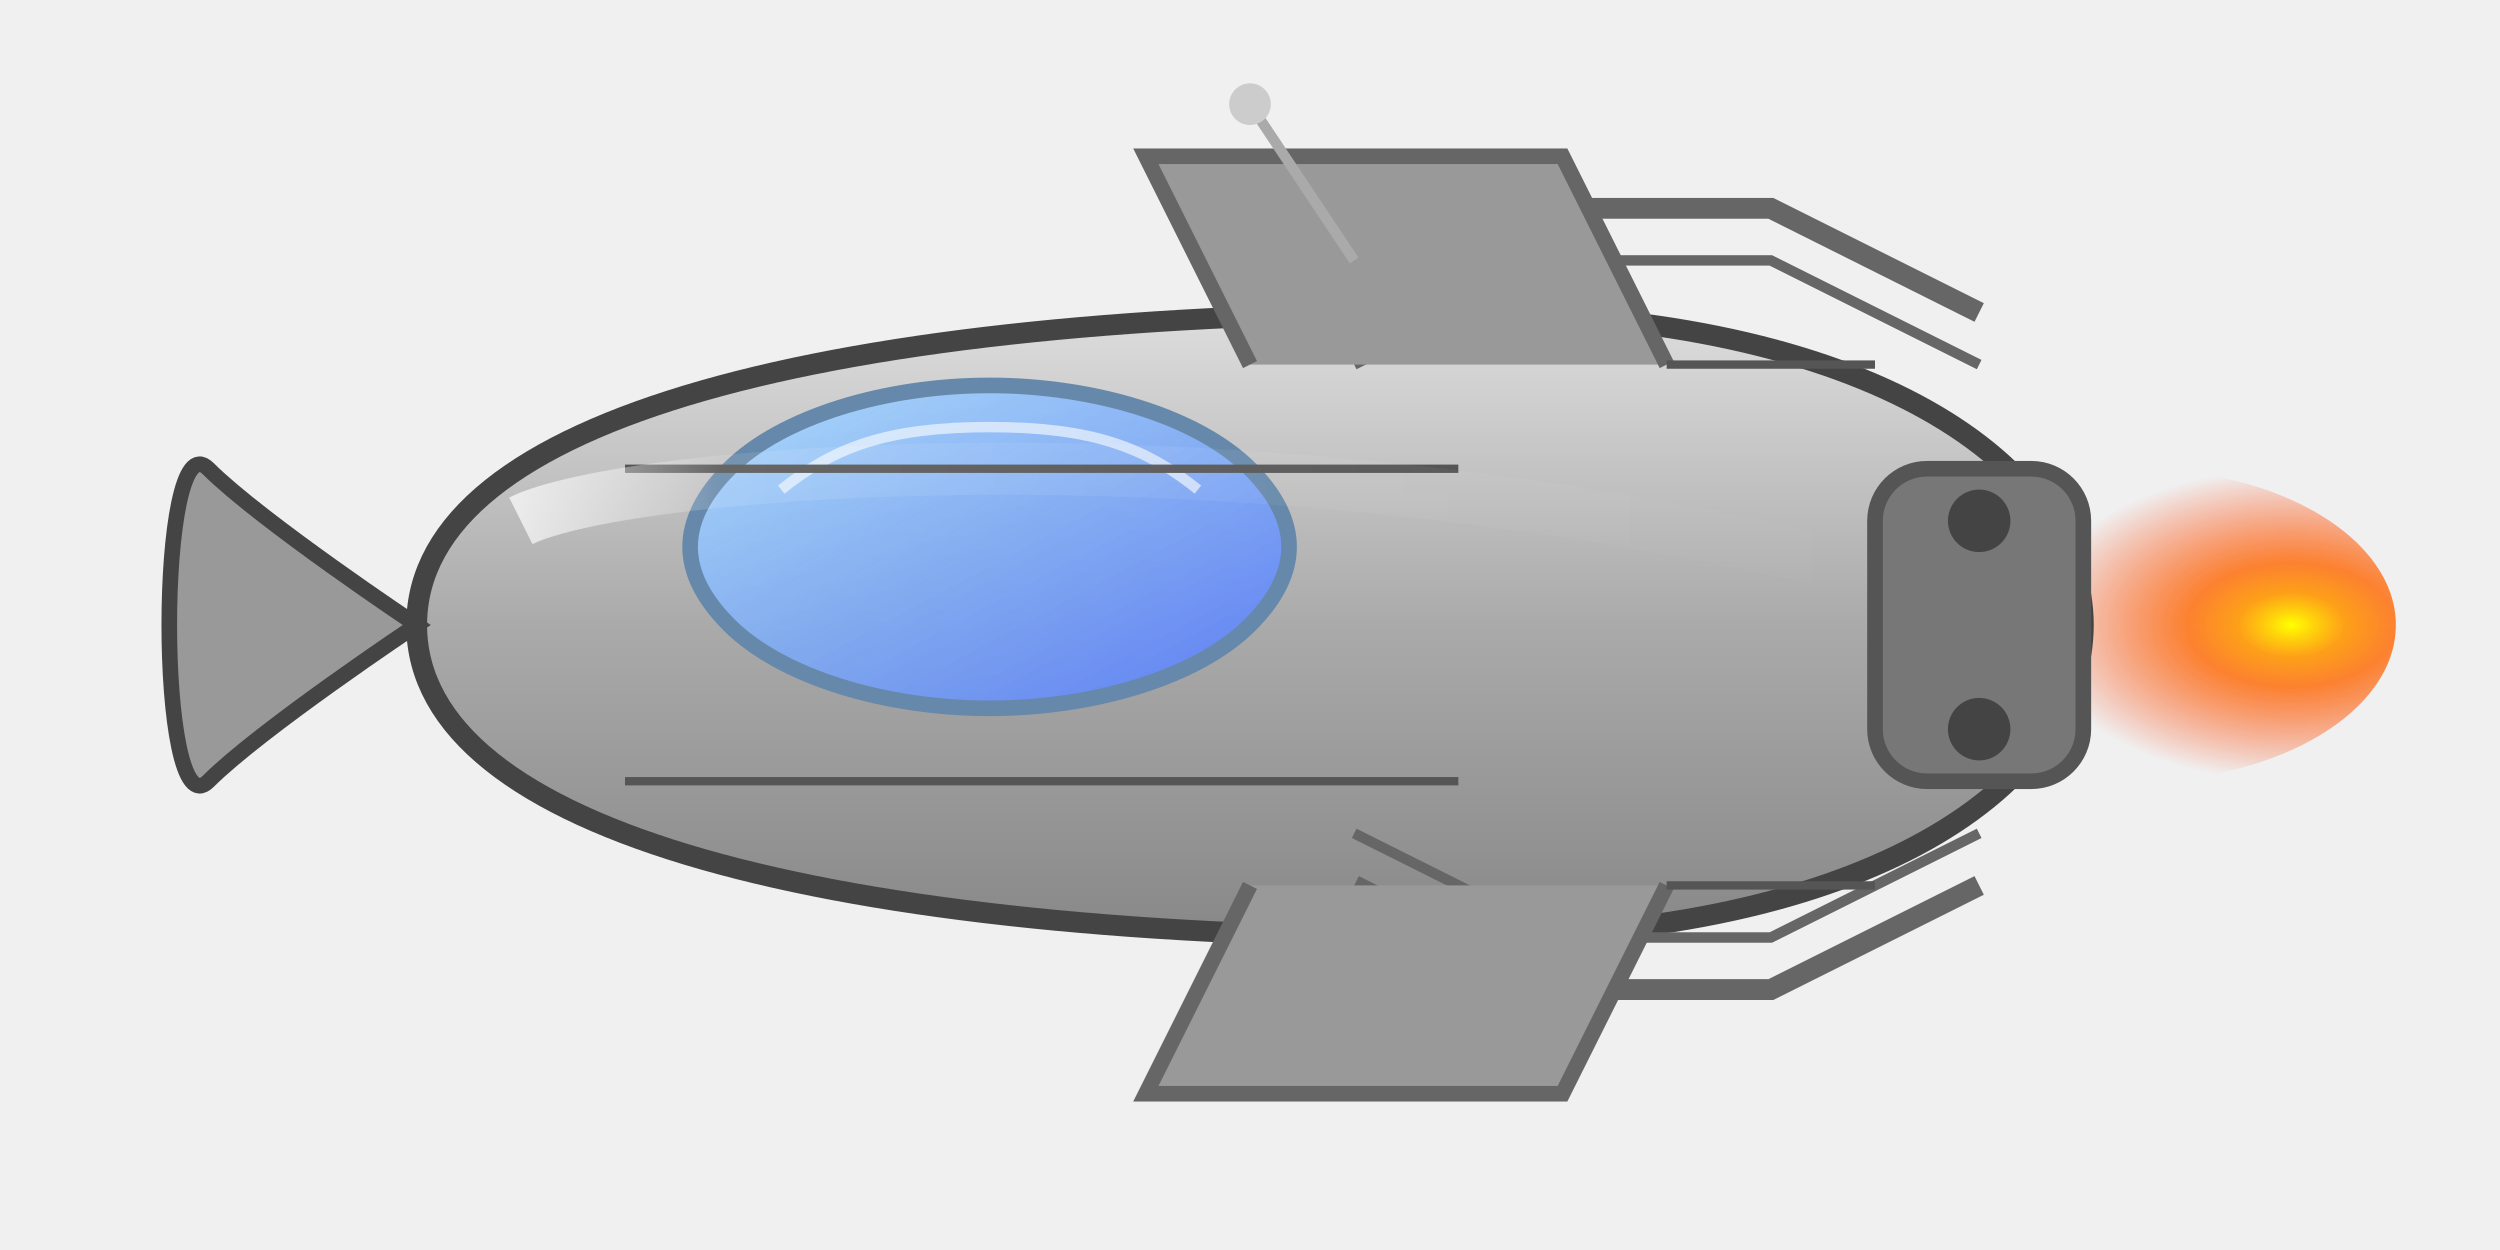
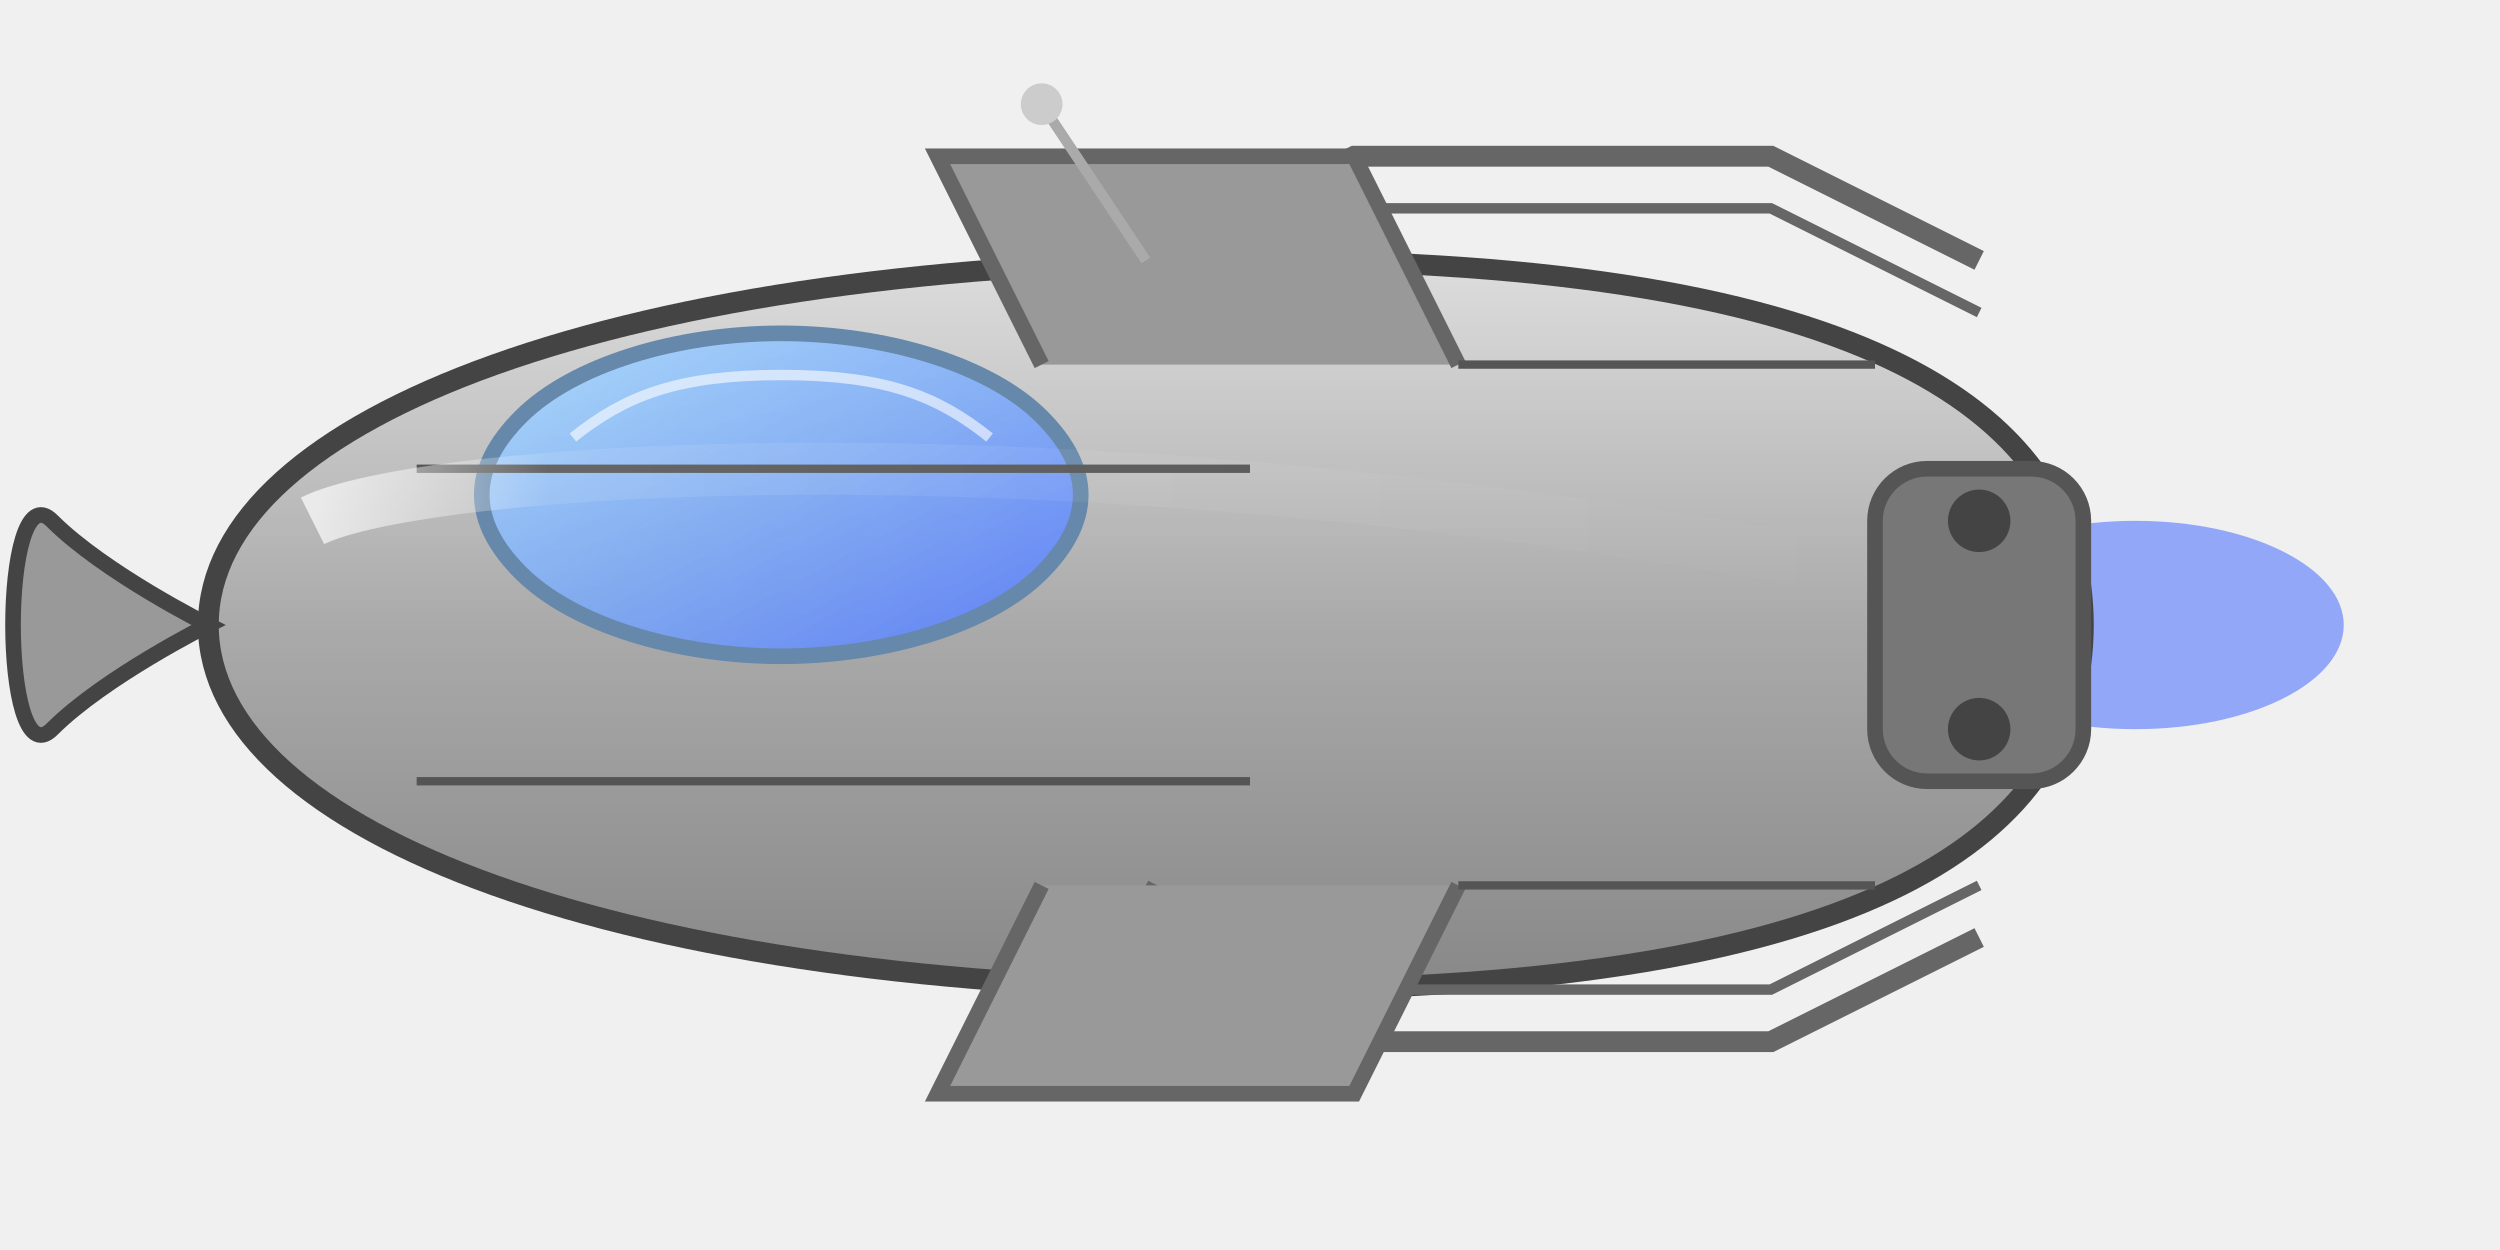
<svg xmlns="http://www.w3.org/2000/svg" width="240px" height="120px" viewBox="0 0 240 120" version="1.1">
  <defs>
-     <radialGradient id="engineGlow" cx="0.8" cy="0.5" r="0.5" fx="0.8" fy="0.5">
-       <stop offset="0%" stop-color="#FFFF00" stop-opacity="1" />
-       <stop offset="20%" stop-color="#FF9900" stop-opacity="0.9" />
-       <stop offset="40%" stop-color="#FF6600" stop-opacity="0.8" />
-       <stop offset="100%" stop-color="#FF3300" stop-opacity="0" />
-     </radialGradient>
    <linearGradient id="cockpitGlass" x1="0%" y1="0%" x2="100%" y2="100%">
      <stop offset="0%" stop-color="#AADDFF" stop-opacity="0.9" />
      <stop offset="50%" stop-color="#77AAFF" stop-opacity="0.8" />
      <stop offset="100%" stop-color="#5577FF" stop-opacity="0.9" />
    </linearGradient>
    <linearGradient id="metalGradient" x1="0%" y1="0%" x2="0%" y2="100%">
      <stop offset="0%" stop-color="#DDDDDD" />
      <stop offset="50%" stop-color="#AAAAAA" />
      <stop offset="100%" stop-color="#888888" />
    </linearGradient>
    <linearGradient id="highlight" x1="0%" y1="0%" x2="100%" y2="0%">
      <stop offset="0%" stop-color="#FFFFFF" stop-opacity="0.7" />
      <stop offset="15%" stop-color="#FFFFFF" stop-opacity="0.1" />
      <stop offset="100%" stop-color="#FFFFFF" stop-opacity="0" />
    </linearGradient>
  </defs>
-   <g id="Ship" stroke="none" stroke-width="1" fill="none" fill-rule="evenodd">
-     <ellipse cx="205" cy="60" rx="25" ry="15" fill="url(#engineGlow)" />
-     <path d="M40,60 C40,40 80,30 140,30 C180,30 200,45 200,60 C200,75 180,90 140,90 C80,90 40,80 40,60 Z" fill="url(#metalGradient)" stroke="#444444" stroke-width="2" />
-     <path d="M40,60 C40,60 25,50 20,45 C15,40 15,80 20,75 C25,70 40,60 40,60 Z" fill="#999999" stroke="#444444" stroke-width="1.5" />
-     <path d="M70,45 C75,40 85,37 95,37 C105,37 115,40 120,45 C125,50 125,55 120,60 C115,65 105,68 95,68 C85,68 75,65 70,60 C65,55 65,50 70,45 Z" fill="url(#cockpitGlass)" stroke="#6688AA" stroke-width="1.5" />
-     <path d="M75,47 C80,43 85,41 95,41 C105,41 110,43 115,47" fill="none" stroke="#FFFFFF" stroke-width="1" stroke-opacity="0.6" />
-     <path d="M130,30 L150,20 L170,20 L190,30" fill="none" stroke="#666666" stroke-width="2" />
-     <path d="M130,35 L150,25 L170,25 L190,35" fill="none" stroke="#666666" stroke-width="1" />
-     <path d="M130,85 L150,95 L170,95 L190,85" fill="none" stroke="#666666" stroke-width="2" />
-     <path d="M130,80 L150,90 L170,90 L190,80" fill="none" stroke="#666666" stroke-width="1" />
-     <path d="M120,35 L110,15 L150,15 L160,35" fill="#999999" stroke="#666666" stroke-width="1.5" />
-     <path d="M120,85 L110,105 L150,105 L160,85" fill="#999999" stroke="#666666" stroke-width="1.5" />
+   <g stroke="none" stroke-width="1" fill="none" fill-rule="evenodd">
+     <g transform="translate(190, 40)">
+       <ellipse cx="15" cy="20" rx="20" ry="10" fill="#5577FF" opacity="0.6" />
+     </g>
+     <path d="M20,60 C20,40 60,25 120,25 C180,25 200,40 200,60 C200,80 180,95 120,95 C60,95 20,80 20,60 Z" fill="url(#metalGradient)" stroke="#444444" stroke-width="2" />
+     <path d="M20,60 C20,60 10,55 5,50 C0,45 0,75 5,70 C10,65 20,60 20,60 Z" fill="#999999" stroke="#444444" stroke-width="1.5" />
+     <path d="M50,40 C55,35 65,32 75,32 C85,32 95,35 100,40 C105,45 105,50 100,55 C95,60 85,63 75,63 C65,63 55,60 50,55 C45,50 45,45 50,40 Z" fill="url(#cockpitGlass)" stroke="#6688AA" stroke-width="1.5" />
+     <path d="M55,42 C60,38 65,36 75,36 C85,36 90,38 95,42" fill="none" stroke="#FFFFFF" stroke-width="1" stroke-opacity="0.6" />
+     <path d="M110,25 L130,15 L170,15 L190,25" fill="none" stroke="#666666" stroke-width="2" />
+     <path d="M110,30 L130,20 L170,20 L190,30" fill="none" stroke="#666666" stroke-width="1" />
+     <path d="M110,90 L130,100 L170,100 L190,90" fill="none" stroke="#666666" stroke-width="2" />
+     <path d="M110,85 L130,95 L170,95 L190,85" fill="none" stroke="#666666" stroke-width="1" />
+     <path d="M100,35 L90,15 L130,15 L140,35" fill="#999999" stroke="#666666" stroke-width="1.5" />
+     <path d="M100,85 L90,105 L130,105 L140,85" fill="#999999" stroke="#666666" stroke-width="1.5" />
    <rect x="180" y="45" width="20" height="30" rx="5" fill="#777777" stroke="#555555" stroke-width="1.5" />
    <circle cx="190" cy="50" r="3" fill="#444444" />
    <circle cx="190" cy="70" r="3" fill="#444444" />
-     <line x1="60" y1="45" x2="140" y2="45" stroke="#555555" stroke-width="0.8" />
-     <line x1="60" y1="75" x2="140" y2="75" stroke="#555555" stroke-width="0.8" />
-     <line x1="160" y1="35" x2="180" y2="35" stroke="#555555" stroke-width="0.8" />
-     <line x1="160" y1="85" x2="180" y2="85" stroke="#555555" stroke-width="0.8" />
-     <path d="M50,50 C60,45 120,40 180,55" stroke="url(#highlight)" stroke-width="5" />
-     <line x1="130" y1="25" x2="120" y2="10" stroke="#AAAAAA" stroke-width="1" />
-     <circle cx="120" cy="10" r="2" fill="#CCCCCC" />
+     <line x1="40" y1="45" x2="120" y2="45" stroke="#555555" stroke-width="0.8" />
+     <line x1="40" y1="75" x2="120" y2="75" stroke="#555555" stroke-width="0.8" />
+     <line x1="140" y1="35" x2="180" y2="35" stroke="#555555" stroke-width="0.8" />
+     <line x1="140" y1="85" x2="180" y2="85" stroke="#555555" stroke-width="0.8" />
+     <path d="M30,50 C40,45 100,40 180,55" stroke="url(#highlight)" stroke-width="5" />
+     <line x1="110" y1="25" x2="100" y2="10" stroke="#AAAAAA" stroke-width="1" />
+     <circle cx="100" cy="10" r="2" fill="#CCCCCC" />
  </g>
</svg>
